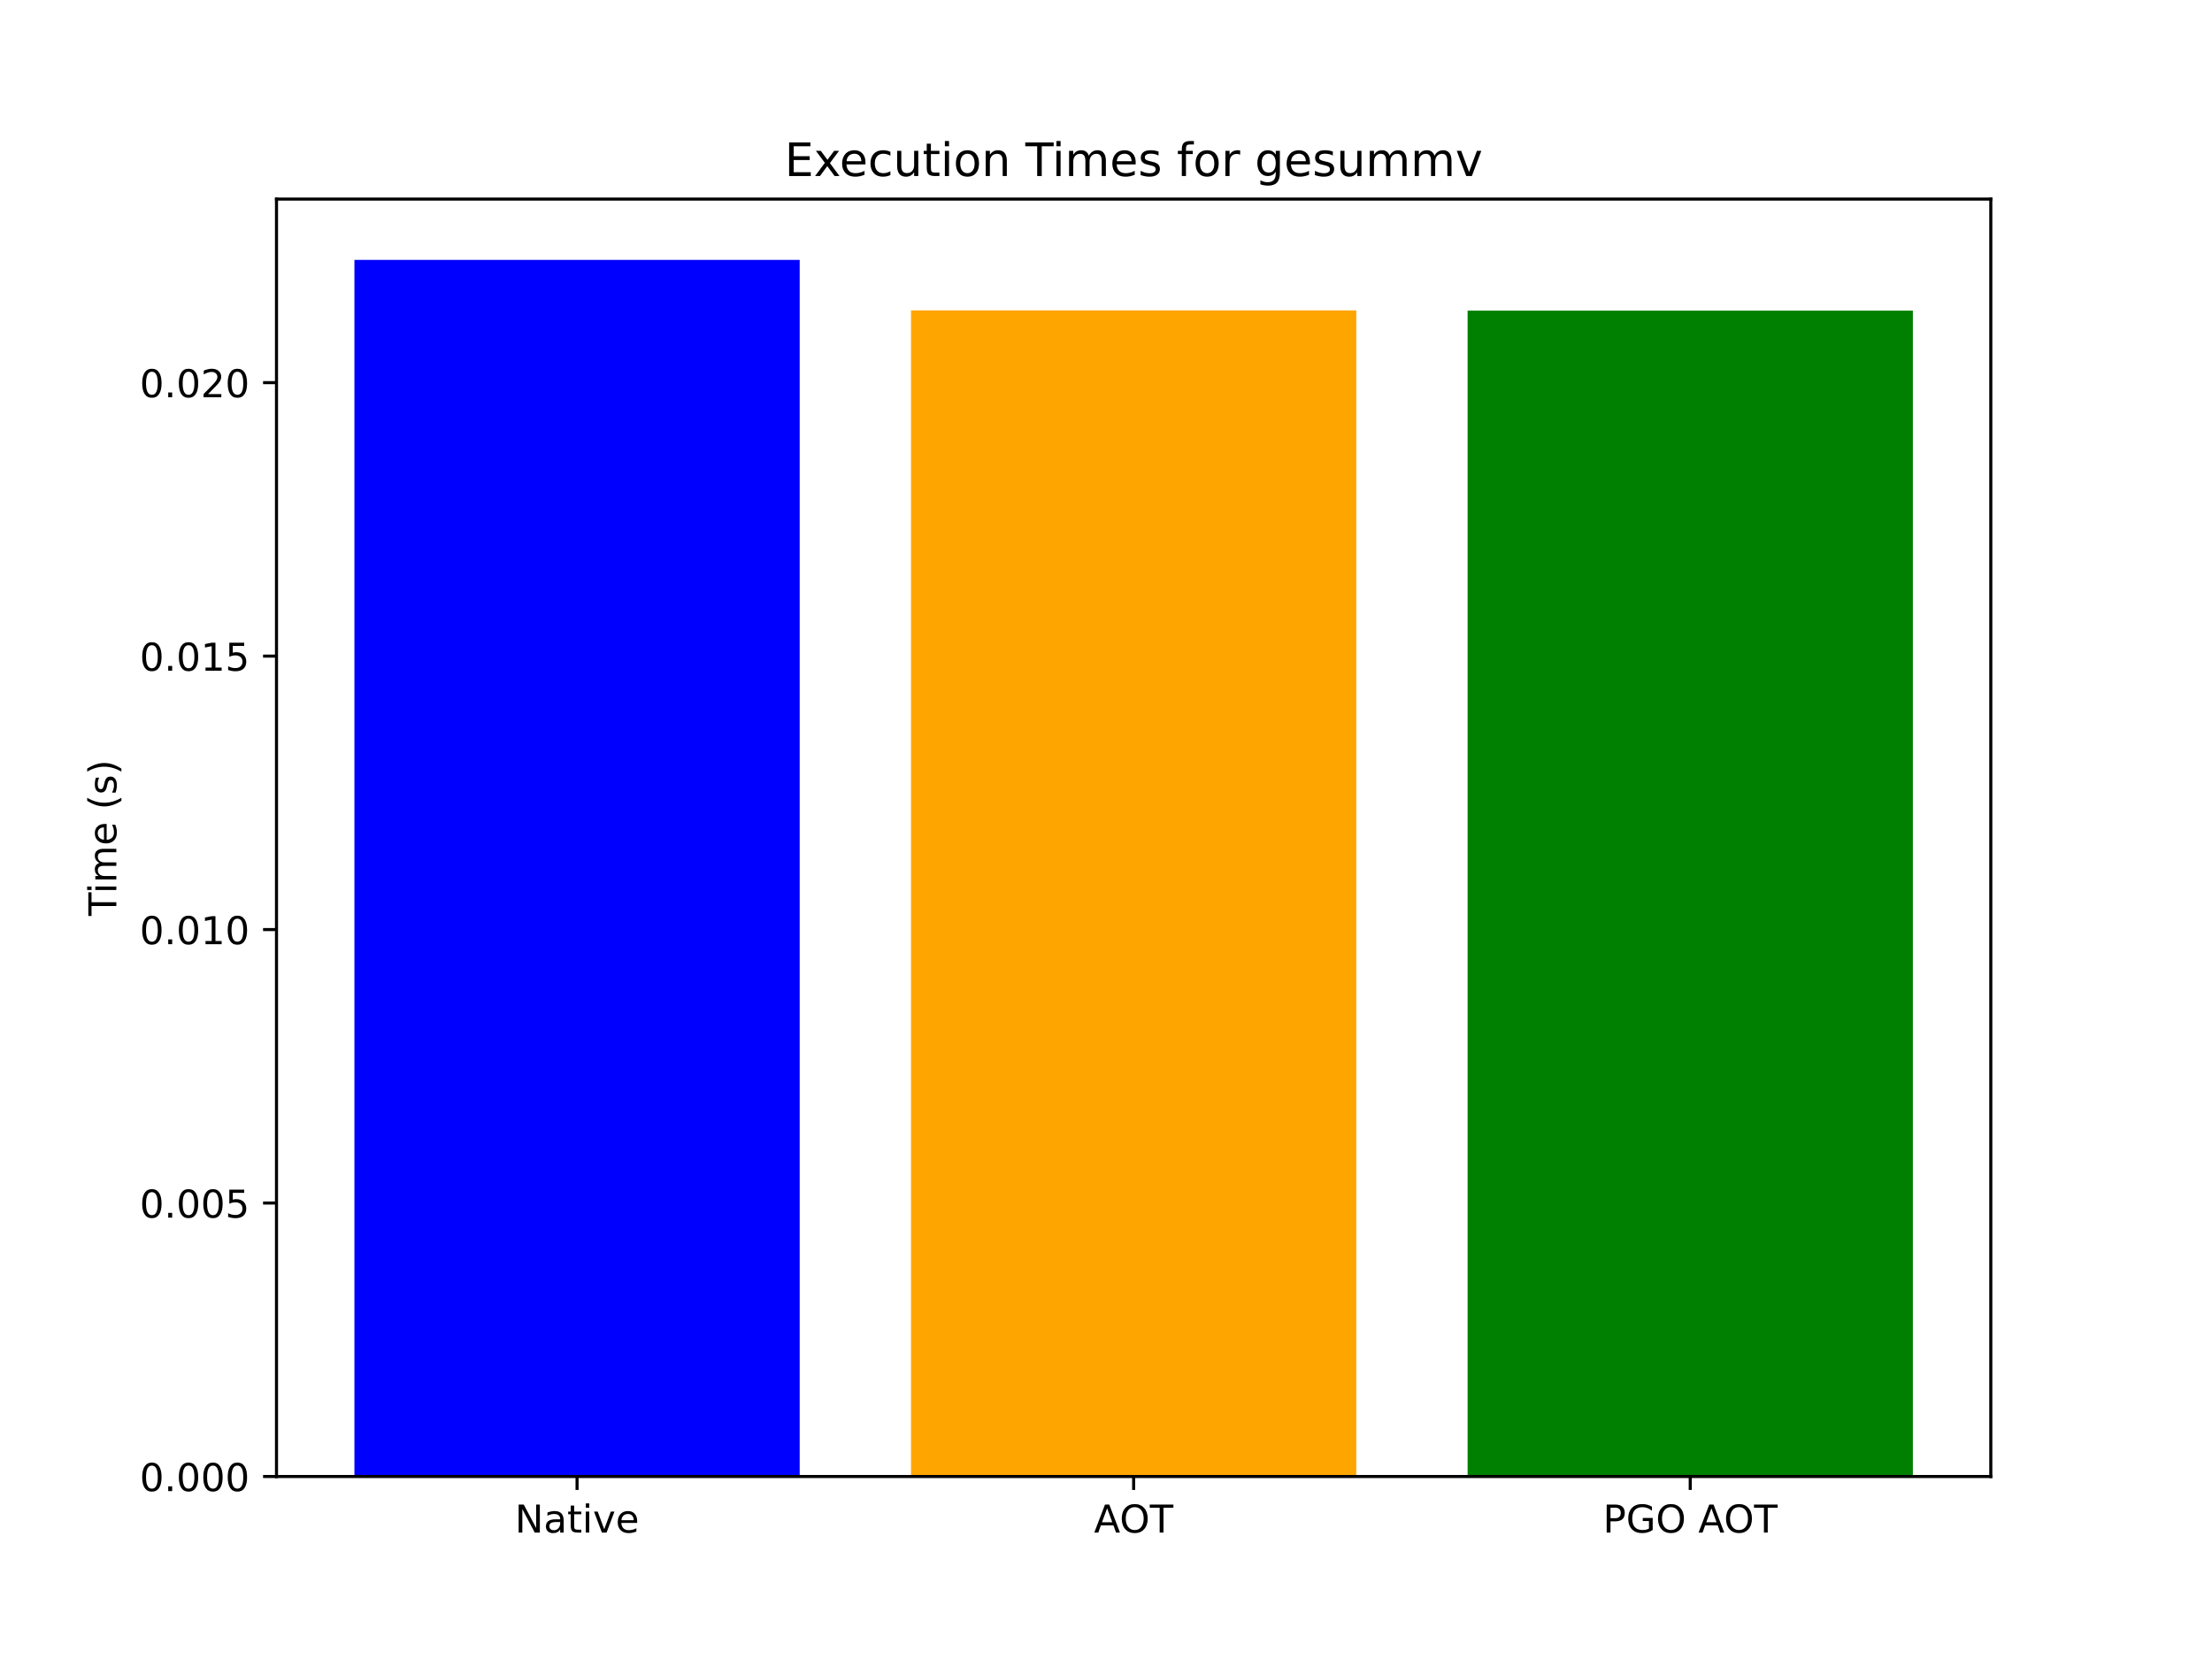
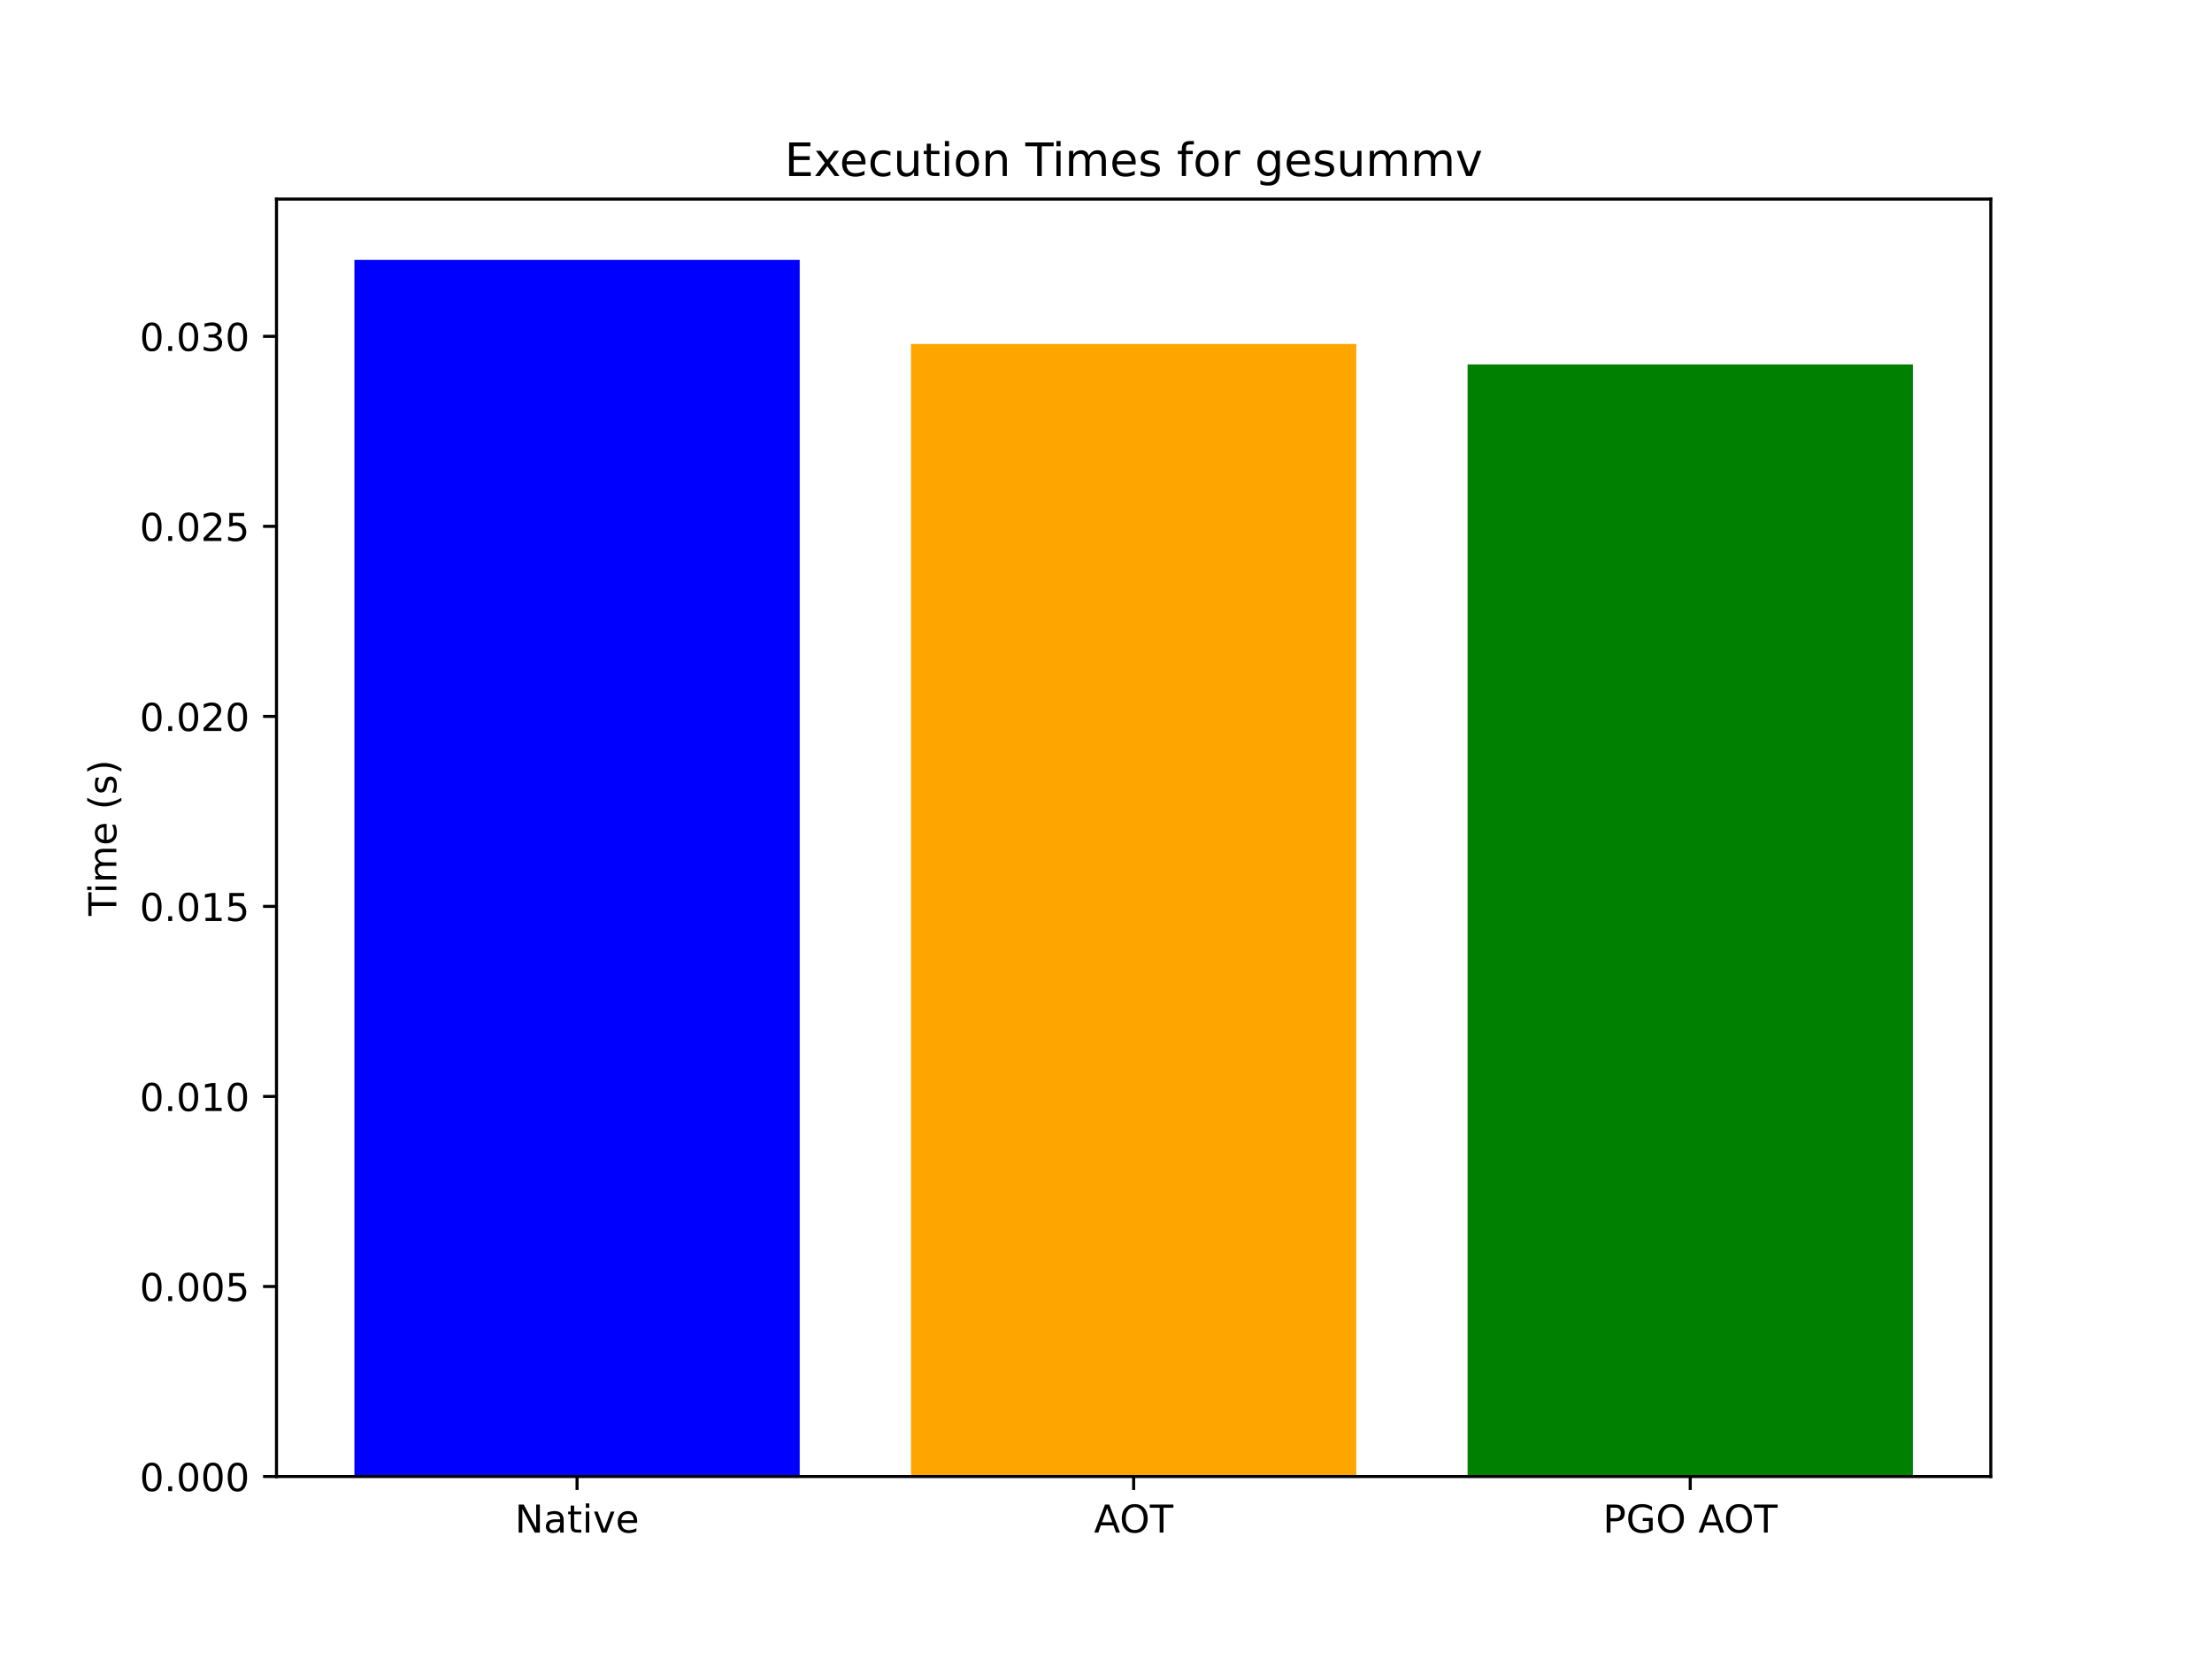
<svg xmlns="http://www.w3.org/2000/svg" xmlns:xlink="http://www.w3.org/1999/xlink" width="576pt" height="432pt" viewBox="0 0 576 432" version="1.1">
  <defs>
    <style type="text/css">*{stroke-linejoin: round; stroke-linecap: butt}</style>
  </defs>
  <g id="figure_1">
    <g id="patch_1">
      <path d="M 0 432  L 576 432  L 576 0  L 0 0  z " style="fill: #ffffff" />
    </g>
    <g id="axes_1">
      <g id="patch_2">
        <path d="M 72 384.48  L 518.4 384.48  L 518.4 51.84  L 72 51.84  z " style="fill: #ffffff" />
      </g>
      <g id="patch_3">
-         <path d="M 92.291 384.48  L 208.239 384.48  L 208.239 67.68  L 92.291 67.68  z " clip-path="url(#p4766d82085)" style="fill: #0000ff" />
+         <path d="M 92.291 384.48  L 208.239 384.48  L 208.239 67.68  L 92.291 67.68  z " clip-path="url(#p2d29496dae)" style="fill: #0000ff" />
      </g>
      <g id="patch_4">
-         <path d="M 237.226 384.48  L 353.174 384.48  L 353.174 80.817  L 237.226 80.817  z " clip-path="url(#p4766d82085)" style="fill: #ffa500" />
+         <path d="M 237.226 384.48  L 353.174 384.48  L 353.174 89.567  L 237.226 89.567  z " clip-path="url(#p2d29496dae)" style="fill: #ffa500" />
      </g>
      <g id="patch_5">
-         <path d="M 382.161 384.48  L 498.109 384.48  L 498.109 80.881  L 382.161 80.881  z " clip-path="url(#p4766d82085)" style="fill: #008000" />
+         <path d="M 382.161 384.48  L 498.109 384.48  L 498.109 94.888  L 382.161 94.888  z " clip-path="url(#p2d29496dae)" style="fill: #008000" />
      </g>
      <g id="matplotlib.axis_1">
        <g id="xtick_1">
          <g id="line2d_1">
            <defs>
-               <path id="md8dd8cf549" d="M 0 0  L 0 3.5  " style="stroke: #000000; stroke-width: 0.8" />
+               <path id="md3333ffe0c" d="M 0 0  L 0 3.5  " style="stroke: #000000; stroke-width: 0.8" />
            </defs>
            <g>
-               <use xlink:href="#md8dd8cf549" x="150.265" y="384.48" style="stroke: #000000; stroke-width: 0.8" />
+               <use xlink:href="#md3333ffe0c" x="150.265" y="384.48" style="stroke: #000000; stroke-width: 0.8" />
            </g>
          </g>
          <g id="text_1">
            <g transform="translate(134.0751 399.0784) scale(0.1 -0.1)">
              <defs>
                <path id="DejaVuSans-4e" d="M 628 4666  L 1478 4666  L 3547 763  L 3547 4666  L 4159 4666  L 4159 0  L 3309 0  L 1241 3903  L 1241 0  L 628 0  L 628 4666  z " transform="scale(0.015625)" />
                <path id="DejaVuSans-61" d="M 2194 1759  Q 1497 1759 1228 1600  Q 959 1441 959 1056  Q 959 750 1161 570  Q 1363 391 1709 391  Q 2188 391 2477 730  Q 2766 1069 2766 1631  L 2766 1759  L 2194 1759  z M 3341 1997  L 3341 0  L 2766 0  L 2766 531  Q 2569 213 2275 61  Q 1981 -91 1556 -91  Q 1019 -91 701 211  Q 384 513 384 1019  Q 384 1609 779 1909  Q 1175 2209 1959 2209  L 2766 2209  L 2766 2266  Q 2766 2663 2505 2880  Q 2244 3097 1772 3097  Q 1472 3097 1187 3025  Q 903 2953 641 2809  L 641 3341  Q 956 3463 1253 3523  Q 1550 3584 1831 3584  Q 2591 3584 2966 3190  Q 3341 2797 3341 1997  z " transform="scale(0.015625)" />
                <path id="DejaVuSans-74" d="M 1172 4494  L 1172 3500  L 2356 3500  L 2356 3053  L 1172 3053  L 1172 1153  Q 1172 725 1289 603  Q 1406 481 1766 481  L 2356 481  L 2356 0  L 1766 0  Q 1100 0 847 248  Q 594 497 594 1153  L 594 3053  L 172 3053  L 172 3500  L 594 3500  L 594 4494  L 1172 4494  z " transform="scale(0.015625)" />
                <path id="DejaVuSans-69" d="M 603 3500  L 1178 3500  L 1178 0  L 603 0  L 603 3500  z M 603 4863  L 1178 4863  L 1178 4134  L 603 4134  L 603 4863  z " transform="scale(0.015625)" />
                <path id="DejaVuSans-76" d="M 191 3500  L 800 3500  L 1894 563  L 2988 3500  L 3597 3500  L 2284 0  L 1503 0  L 191 3500  z " transform="scale(0.015625)" />
                <path id="DejaVuSans-65" d="M 3597 1894  L 3597 1613  L 953 1613  Q 991 1019 1311 708  Q 1631 397 2203 397  Q 2534 397 2845 478  Q 3156 559 3463 722  L 3463 178  Q 3153 47 2828 -22  Q 2503 -91 2169 -91  Q 1331 -91 842 396  Q 353 884 353 1716  Q 353 2575 817 3079  Q 1281 3584 2069 3584  Q 2775 3584 3186 3129  Q 3597 2675 3597 1894  z M 3022 2063  Q 3016 2534 2758 2815  Q 2500 3097 2075 3097  Q 1594 3097 1305 2825  Q 1016 2553 972 2059  L 3022 2063  z " transform="scale(0.015625)" />
              </defs>
              <use xlink:href="#DejaVuSans-4e" />
              <use xlink:href="#DejaVuSans-61" transform="translate(74.80469 0)" />
              <use xlink:href="#DejaVuSans-74" transform="translate(136.084 0)" />
              <use xlink:href="#DejaVuSans-69" transform="translate(175.293 0)" />
              <use xlink:href="#DejaVuSans-76" transform="translate(203.0762 0)" />
              <use xlink:href="#DejaVuSans-65" transform="translate(262.2559 0)" />
            </g>
          </g>
        </g>
        <g id="xtick_2">
          <g id="line2d_2">
            <g>
-               <use xlink:href="#md8dd8cf549" x="295.2" y="384.48" style="stroke: #000000; stroke-width: 0.8" />
+               <use xlink:href="#md3333ffe0c" x="295.2" y="384.48" style="stroke: #000000; stroke-width: 0.8" />
            </g>
          </g>
          <g id="text_2">
            <g transform="translate(284.8773 399.0784) scale(0.1 -0.1)">
              <defs>
                <path id="DejaVuSans-41" d="M 2188 4044  L 1331 1722  L 3047 1722  L 2188 4044  z M 1831 4666  L 2547 4666  L 4325 0  L 3669 0  L 3244 1197  L 1141 1197  L 716 0  L 50 0  L 1831 4666  z " transform="scale(0.015625)" />
                <path id="DejaVuSans-4f" d="M 2522 4238  Q 1834 4238 1429 3725  Q 1025 3213 1025 2328  Q 1025 1447 1429 934  Q 1834 422 2522 422  Q 3209 422 3611 934  Q 4013 1447 4013 2328  Q 4013 3213 3611 3725  Q 3209 4238 2522 4238  z M 2522 4750  Q 3503 4750 4090 4092  Q 4678 3434 4678 2328  Q 4678 1225 4090 567  Q 3503 -91 2522 -91  Q 1538 -91 948 565  Q 359 1222 359 2328  Q 359 3434 948 4092  Q 1538 4750 2522 4750  z " transform="scale(0.015625)" />
                <path id="DejaVuSans-54" d="M -19 4666  L 3928 4666  L 3928 4134  L 2272 4134  L 2272 0  L 1638 0  L 1638 4134  L -19 4134  L -19 4666  z " transform="scale(0.015625)" />
              </defs>
              <use xlink:href="#DejaVuSans-41" />
              <use xlink:href="#DejaVuSans-4f" transform="translate(66.6582 0)" />
              <use xlink:href="#DejaVuSans-54" transform="translate(145.3691 0)" />
            </g>
          </g>
        </g>
        <g id="xtick_3">
          <g id="line2d_3">
            <g>
-               <use xlink:href="#md8dd8cf549" x="440.135" y="384.48" style="stroke: #000000; stroke-width: 0.8" />
+               <use xlink:href="#md3333ffe0c" x="440.135" y="384.48" style="stroke: #000000; stroke-width: 0.8" />
            </g>
          </g>
          <g id="text_3">
            <g transform="translate(417.3983 399.0784) scale(0.1 -0.1)">
              <defs>
                <path id="DejaVuSans-50" d="M 1259 4147  L 1259 2394  L 2053 2394  Q 2494 2394 2734 2622  Q 2975 2850 2975 3272  Q 2975 3691 2734 3919  Q 2494 4147 2053 4147  L 1259 4147  z M 628 4666  L 2053 4666  Q 2838 4666 3239 4311  Q 3641 3956 3641 3272  Q 3641 2581 3239 2228  Q 2838 1875 2053 1875  L 1259 1875  L 1259 0  L 628 0  L 628 4666  z " transform="scale(0.015625)" />
                <path id="DejaVuSans-47" d="M 3809 666  L 3809 1919  L 2778 1919  L 2778 2438  L 4434 2438  L 4434 434  Q 4069 175 3628 42  Q 3188 -91 2688 -91  Q 1594 -91 976 548  Q 359 1188 359 2328  Q 359 3472 976 4111  Q 1594 4750 2688 4750  Q 3144 4750 3555 4637  Q 3966 4525 4313 4306  L 4313 3634  Q 3963 3931 3569 4081  Q 3175 4231 2741 4231  Q 1884 4231 1454 3753  Q 1025 3275 1025 2328  Q 1025 1384 1454 906  Q 1884 428 2741 428  Q 3075 428 3337 486  Q 3600 544 3809 666  z " transform="scale(0.015625)" />
                <path id="DejaVuSans-20" transform="scale(0.015625)" />
              </defs>
              <use xlink:href="#DejaVuSans-50" />
              <use xlink:href="#DejaVuSans-47" transform="translate(60.30273 0)" />
              <use xlink:href="#DejaVuSans-4f" transform="translate(137.793 0)" />
              <use xlink:href="#DejaVuSans-20" transform="translate(216.5039 0)" />
              <use xlink:href="#DejaVuSans-41" transform="translate(248.291 0)" />
              <use xlink:href="#DejaVuSans-4f" transform="translate(314.9492 0)" />
              <use xlink:href="#DejaVuSans-54" transform="translate(393.6602 0)" />
            </g>
          </g>
        </g>
      </g>
      <g id="matplotlib.axis_2">
        <g id="ytick_1">
          <g id="line2d_4">
            <defs>
-               <path id="m7dc81c2545" d="M 0 0  L -3.5 0  " style="stroke: #000000; stroke-width: 0.8" />
+               <path id="m40bc6268b2" d="M 0 0  L -3.5 0  " style="stroke: #000000; stroke-width: 0.8" />
            </defs>
            <g>
-               <use xlink:href="#m7dc81c2545" x="72" y="384.48" style="stroke: #000000; stroke-width: 0.8" />
+               <use xlink:href="#m40bc6268b2" x="72" y="384.48" style="stroke: #000000; stroke-width: 0.8" />
            </g>
          </g>
          <g id="text_4">
            <g transform="translate(36.37188 388.2792) scale(0.1 -0.1)">
              <defs>
                <path id="DejaVuSans-30" d="M 2034 4250  Q 1547 4250 1301 3770  Q 1056 3291 1056 2328  Q 1056 1369 1301 889  Q 1547 409 2034 409  Q 2525 409 2770 889  Q 3016 1369 3016 2328  Q 3016 3291 2770 3770  Q 2525 4250 2034 4250  z M 2034 4750  Q 2819 4750 3233 4129  Q 3647 3509 3647 2328  Q 3647 1150 3233 529  Q 2819 -91 2034 -91  Q 1250 -91 836 529  Q 422 1150 422 2328  Q 422 3509 836 4129  Q 1250 4750 2034 4750  z " transform="scale(0.015625)" />
                <path id="DejaVuSans-2e" d="M 684 794  L 1344 794  L 1344 0  L 684 0  L 684 794  z " transform="scale(0.015625)" />
              </defs>
              <use xlink:href="#DejaVuSans-30" />
              <use xlink:href="#DejaVuSans-2e" transform="translate(63.62305 0)" />
              <use xlink:href="#DejaVuSans-30" transform="translate(95.41016 0)" />
              <use xlink:href="#DejaVuSans-30" transform="translate(159.0332 0)" />
              <use xlink:href="#DejaVuSans-30" transform="translate(222.6562 0)" />
            </g>
          </g>
        </g>
        <g id="ytick_2">
          <g id="line2d_5">
            <g>
-               <use xlink:href="#m7dc81c2545" x="72" y="313.271" style="stroke: #000000; stroke-width: 0.8" />
+               <use xlink:href="#m40bc6268b2" x="72" y="334.996" style="stroke: #000000; stroke-width: 0.8" />
            </g>
          </g>
          <g id="text_5">
-             <g transform="translate(36.37188 317.0699) scale(0.1 -0.1)">
+             <g transform="translate(36.37188 338.7952) scale(0.1 -0.1)">
              <defs>
                <path id="DejaVuSans-35" d="M 691 4666  L 3169 4666  L 3169 4134  L 1269 4134  L 1269 2991  Q 1406 3038 1543 3061  Q 1681 3084 1819 3084  Q 2600 3084 3056 2656  Q 3513 2228 3513 1497  Q 3513 744 3044 326  Q 2575 -91 1722 -91  Q 1428 -91 1123 -41  Q 819 9 494 109  L 494 744  Q 775 591 1075 516  Q 1375 441 1709 441  Q 2250 441 2565 725  Q 2881 1009 2881 1497  Q 2881 1984 2565 2268  Q 2250 2553 1709 2553  Q 1456 2553 1204 2497  Q 953 2441 691 2322  L 691 4666  z " transform="scale(0.015625)" />
              </defs>
              <use xlink:href="#DejaVuSans-30" />
              <use xlink:href="#DejaVuSans-2e" transform="translate(63.62305 0)" />
              <use xlink:href="#DejaVuSans-30" transform="translate(95.41016 0)" />
              <use xlink:href="#DejaVuSans-30" transform="translate(159.0332 0)" />
              <use xlink:href="#DejaVuSans-35" transform="translate(222.6562 0)" />
            </g>
          </g>
        </g>
        <g id="ytick_3">
          <g id="line2d_6">
            <g>
-               <use xlink:href="#m7dc81c2545" x="72" y="242.061" style="stroke: #000000; stroke-width: 0.8" />
+               <use xlink:href="#m40bc6268b2" x="72" y="285.512" style="stroke: #000000; stroke-width: 0.8" />
            </g>
          </g>
          <g id="text_6">
-             <g transform="translate(36.37188 245.8607) scale(0.1 -0.1)">
+             <g transform="translate(36.37188 289.3111) scale(0.1 -0.1)">
              <defs>
                <path id="DejaVuSans-31" d="M 794 531  L 1825 531  L 1825 4091  L 703 3866  L 703 4441  L 1819 4666  L 2450 4666  L 2450 531  L 3481 531  L 3481 0  L 794 0  L 794 531  z " transform="scale(0.015625)" />
              </defs>
              <use xlink:href="#DejaVuSans-30" />
              <use xlink:href="#DejaVuSans-2e" transform="translate(63.62305 0)" />
              <use xlink:href="#DejaVuSans-30" transform="translate(95.41016 0)" />
              <use xlink:href="#DejaVuSans-31" transform="translate(159.0332 0)" />
              <use xlink:href="#DejaVuSans-30" transform="translate(222.6562 0)" />
            </g>
          </g>
        </g>
        <g id="ytick_4">
          <g id="line2d_7">
            <g>
-               <use xlink:href="#m7dc81c2545" x="72" y="170.852" style="stroke: #000000; stroke-width: 0.8" />
+               <use xlink:href="#m40bc6268b2" x="72" y="236.028" style="stroke: #000000; stroke-width: 0.8" />
            </g>
          </g>
          <g id="text_7">
-             <g transform="translate(36.37188 174.6514) scale(0.1 -0.1)">
+             <g transform="translate(36.37188 239.8271) scale(0.1 -0.1)">
              <use xlink:href="#DejaVuSans-30" />
              <use xlink:href="#DejaVuSans-2e" transform="translate(63.62305 0)" />
              <use xlink:href="#DejaVuSans-30" transform="translate(95.41016 0)" />
              <use xlink:href="#DejaVuSans-31" transform="translate(159.0332 0)" />
              <use xlink:href="#DejaVuSans-35" transform="translate(222.6562 0)" />
            </g>
          </g>
        </g>
        <g id="ytick_5">
          <g id="line2d_8">
            <g>
-               <use xlink:href="#m7dc81c2545" x="72" y="99.643" style="stroke: #000000; stroke-width: 0.8" />
+               <use xlink:href="#m40bc6268b2" x="72" y="186.544" style="stroke: #000000; stroke-width: 0.8" />
            </g>
          </g>
          <g id="text_8">
-             <g transform="translate(36.37188 103.4421) scale(0.1 -0.1)">
+             <g transform="translate(36.37188 190.343) scale(0.1 -0.1)">
              <defs>
                <path id="DejaVuSans-32" d="M 1228 531  L 3431 531  L 3431 0  L 469 0  L 469 531  Q 828 903 1448 1529  Q 2069 2156 2228 2338  Q 2531 2678 2651 2914  Q 2772 3150 2772 3378  Q 2772 3750 2511 3984  Q 2250 4219 1831 4219  Q 1534 4219 1204 4116  Q 875 4013 500 3803  L 500 4441  Q 881 4594 1212 4672  Q 1544 4750 1819 4750  Q 2544 4750 2975 4387  Q 3406 4025 3406 3419  Q 3406 3131 3298 2873  Q 3191 2616 2906 2266  Q 2828 2175 2409 1742  Q 1991 1309 1228 531  z " transform="scale(0.015625)" />
              </defs>
              <use xlink:href="#DejaVuSans-30" />
              <use xlink:href="#DejaVuSans-2e" transform="translate(63.62305 0)" />
              <use xlink:href="#DejaVuSans-30" transform="translate(95.41016 0)" />
              <use xlink:href="#DejaVuSans-32" transform="translate(159.0332 0)" />
              <use xlink:href="#DejaVuSans-30" transform="translate(222.6562 0)" />
            </g>
          </g>
        </g>
-         <g id="text_9">
+         <g id="ytick_6">
+           <g id="line2d_9">
+             <g>
+               <use xlink:href="#m40bc6268b2" x="72" y="137.06" style="stroke: #000000; stroke-width: 0.8" />
+             </g>
+           </g>
+           <g id="text_9">
+             <g transform="translate(36.37188 140.859) scale(0.1 -0.1)">
+               <use xlink:href="#DejaVuSans-30" />
+               <use xlink:href="#DejaVuSans-2e" transform="translate(63.62305 0)" />
+               <use xlink:href="#DejaVuSans-30" transform="translate(95.41016 0)" />
+               <use xlink:href="#DejaVuSans-32" transform="translate(159.0332 0)" />
+               <use xlink:href="#DejaVuSans-35" transform="translate(222.6562 0)" />
+             </g>
+           </g>
+         </g>
+         <g id="ytick_7">
+           <g id="line2d_10">
+             <g>
+               <use xlink:href="#m40bc6268b2" x="72" y="87.576" style="stroke: #000000; stroke-width: 0.8" />
+             </g>
+           </g>
+           <g id="text_10">
+             <g transform="translate(36.37188 91.37494) scale(0.1 -0.1)">
+               <defs>
+                 <path id="DejaVuSans-33" d="M 2597 2516  Q 3050 2419 3304 2112  Q 3559 1806 3559 1356  Q 3559 666 3084 287  Q 2609 -91 1734 -91  Q 1441 -91 1130 -33  Q 819 25 488 141  L 488 750  Q 750 597 1062 519  Q 1375 441 1716 441  Q 2309 441 2620 675  Q 2931 909 2931 1356  Q 2931 1769 2642 2001  Q 2353 2234 1838 2234  L 1294 2234  L 1294 2753  L 1863 2753  Q 2328 2753 2575 2939  Q 2822 3125 2822 3475  Q 2822 3834 2567 4026  Q 2313 4219 1838 4219  Q 1578 4219 1281 4162  Q 984 4106 628 3988  L 628 4550  Q 988 4650 1302 4700  Q 1616 4750 1894 4750  Q 2613 4750 3031 4423  Q 3450 4097 3450 3541  Q 3450 3153 3228 2886  Q 3006 2619 2597 2516  z " transform="scale(0.015625)" />
+               </defs>
+               <use xlink:href="#DejaVuSans-30" />
+               <use xlink:href="#DejaVuSans-2e" transform="translate(63.62305 0)" />
+               <use xlink:href="#DejaVuSans-30" transform="translate(95.41016 0)" />
+               <use xlink:href="#DejaVuSans-33" transform="translate(159.0332 0)" />
+               <use xlink:href="#DejaVuSans-30" transform="translate(222.6562 0)" />
+             </g>
+           </g>
+         </g>
+         <g id="text_11">
          <g transform="translate(30.29219 238.4889) rotate(-90) scale(0.1 -0.1)">
            <defs>
              <path id="DejaVuSans-6d" d="M 3328 2828  Q 3544 3216 3844 3400  Q 4144 3584 4550 3584  Q 5097 3584 5394 3201  Q 5691 2819 5691 2113  L 5691 0  L 5113 0  L 5113 2094  Q 5113 2597 4934 2840  Q 4756 3084 4391 3084  Q 3944 3084 3684 2787  Q 3425 2491 3425 1978  L 3425 0  L 2847 0  L 2847 2094  Q 2847 2600 2669 2842  Q 2491 3084 2119 3084  Q 1678 3084 1418 2786  Q 1159 2488 1159 1978  L 1159 0  L 581 0  L 581 3500  L 1159 3500  L 1159 2956  Q 1356 3278 1631 3431  Q 1906 3584 2284 3584  Q 2666 3584 2933 3390  Q 3200 3197 3328 2828  z " transform="scale(0.015625)" />
              <path id="DejaVuSans-28" d="M 1984 4856  Q 1566 4138 1362 3434  Q 1159 2731 1159 2009  Q 1159 1288 1364 580  Q 1569 -128 1984 -844  L 1484 -844  Q 1016 -109 783 600  Q 550 1309 550 2009  Q 550 2706 781 3412  Q 1013 4119 1484 4856  L 1984 4856  z " transform="scale(0.015625)" />
              <path id="DejaVuSans-73" d="M 2834 3397  L 2834 2853  Q 2591 2978 2328 3040  Q 2066 3103 1784 3103  Q 1356 3103 1142 2972  Q 928 2841 928 2578  Q 928 2378 1081 2264  Q 1234 2150 1697 2047  L 1894 2003  Q 2506 1872 2764 1633  Q 3022 1394 3022 966  Q 3022 478 2636 193  Q 2250 -91 1575 -91  Q 1294 -91 989 -36  Q 684 19 347 128  L 347 722  Q 666 556 975 473  Q 1284 391 1588 391  Q 1994 391 2212 530  Q 2431 669 2431 922  Q 2431 1156 2273 1281  Q 2116 1406 1581 1522  L 1381 1569  Q 847 1681 609 1914  Q 372 2147 372 2553  Q 372 3047 722 3315  Q 1072 3584 1716 3584  Q 2034 3584 2315 3537  Q 2597 3491 2834 3397  z " transform="scale(0.015625)" />
              <path id="DejaVuSans-29" d="M 513 4856  L 1013 4856  Q 1481 4119 1714 3412  Q 1947 2706 1947 2009  Q 1947 1309 1714 600  Q 1481 -109 1013 -844  L 513 -844  Q 928 -128 1133 580  Q 1338 1288 1338 2009  Q 1338 2731 1133 3434  Q 928 4138 513 4856  z " transform="scale(0.015625)" />
            </defs>
            <use xlink:href="#DejaVuSans-54" />
            <use xlink:href="#DejaVuSans-69" transform="translate(57.95898 0)" />
            <use xlink:href="#DejaVuSans-6d" transform="translate(85.74219 0)" />
            <use xlink:href="#DejaVuSans-65" transform="translate(183.1543 0)" />
            <use xlink:href="#DejaVuSans-20" transform="translate(244.6777 0)" />
            <use xlink:href="#DejaVuSans-28" transform="translate(276.4648 0)" />
            <use xlink:href="#DejaVuSans-73" transform="translate(315.4785 0)" />
            <use xlink:href="#DejaVuSans-29" transform="translate(367.5781 0)" />
          </g>
        </g>
      </g>
      <g id="patch_6">
        <path d="M 72 384.48  L 72 51.84  " style="fill: none; stroke: #000000; stroke-width: 0.8; stroke-linejoin: miter; stroke-linecap: square" />
      </g>
      <g id="patch_7">
        <path d="M 518.4 384.48  L 518.4 51.84  " style="fill: none; stroke: #000000; stroke-width: 0.8; stroke-linejoin: miter; stroke-linecap: square" />
      </g>
      <g id="patch_8">
        <path d="M 72 384.48  L 518.4 384.48  " style="fill: none; stroke: #000000; stroke-width: 0.8; stroke-linejoin: miter; stroke-linecap: square" />
      </g>
      <g id="patch_9">
        <path d="M 72 51.84  L 518.4 51.84  " style="fill: none; stroke: #000000; stroke-width: 0.8; stroke-linejoin: miter; stroke-linecap: square" />
      </g>
-       <g id="text_10">
+       <g id="text_12">
        <g transform="translate(204.3131 45.84) scale(0.12 -0.12)">
          <defs>
            <path id="DejaVuSans-45" d="M 628 4666  L 3578 4666  L 3578 4134  L 1259 4134  L 1259 2753  L 3481 2753  L 3481 2222  L 1259 2222  L 1259 531  L 3634 531  L 3634 0  L 628 0  L 628 4666  z " transform="scale(0.015625)" />
            <path id="DejaVuSans-78" d="M 3513 3500  L 2247 1797  L 3578 0  L 2900 0  L 1881 1375  L 863 0  L 184 0  L 1544 1831  L 300 3500  L 978 3500  L 1906 2253  L 2834 3500  L 3513 3500  z " transform="scale(0.015625)" />
            <path id="DejaVuSans-63" d="M 3122 3366  L 3122 2828  Q 2878 2963 2633 3030  Q 2388 3097 2138 3097  Q 1578 3097 1268 2742  Q 959 2388 959 1747  Q 959 1106 1268 751  Q 1578 397 2138 397  Q 2388 397 2633 464  Q 2878 531 3122 666  L 3122 134  Q 2881 22 2623 -34  Q 2366 -91 2075 -91  Q 1284 -91 818 406  Q 353 903 353 1747  Q 353 2603 823 3093  Q 1294 3584 2113 3584  Q 2378 3584 2631 3529  Q 2884 3475 3122 3366  z " transform="scale(0.015625)" />
            <path id="DejaVuSans-75" d="M 544 1381  L 544 3500  L 1119 3500  L 1119 1403  Q 1119 906 1312 657  Q 1506 409 1894 409  Q 2359 409 2629 706  Q 2900 1003 2900 1516  L 2900 3500  L 3475 3500  L 3475 0  L 2900 0  L 2900 538  Q 2691 219 2414 64  Q 2138 -91 1772 -91  Q 1169 -91 856 284  Q 544 659 544 1381  z M 1991 3584  L 1991 3584  z " transform="scale(0.015625)" />
            <path id="DejaVuSans-6f" d="M 1959 3097  Q 1497 3097 1228 2736  Q 959 2375 959 1747  Q 959 1119 1226 758  Q 1494 397 1959 397  Q 2419 397 2687 759  Q 2956 1122 2956 1747  Q 2956 2369 2687 2733  Q 2419 3097 1959 3097  z M 1959 3584  Q 2709 3584 3137 3096  Q 3566 2609 3566 1747  Q 3566 888 3137 398  Q 2709 -91 1959 -91  Q 1206 -91 779 398  Q 353 888 353 1747  Q 353 2609 779 3096  Q 1206 3584 1959 3584  z " transform="scale(0.015625)" />
            <path id="DejaVuSans-6e" d="M 3513 2113  L 3513 0  L 2938 0  L 2938 2094  Q 2938 2591 2744 2837  Q 2550 3084 2163 3084  Q 1697 3084 1428 2787  Q 1159 2491 1159 1978  L 1159 0  L 581 0  L 581 3500  L 1159 3500  L 1159 2956  Q 1366 3272 1645 3428  Q 1925 3584 2291 3584  Q 2894 3584 3203 3211  Q 3513 2838 3513 2113  z " transform="scale(0.015625)" />
            <path id="DejaVuSans-66" d="M 2375 4863  L 2375 4384  L 1825 4384  Q 1516 4384 1395 4259  Q 1275 4134 1275 3809  L 1275 3500  L 2222 3500  L 2222 3053  L 1275 3053  L 1275 0  L 697 0  L 697 3053  L 147 3053  L 147 3500  L 697 3500  L 697 3744  Q 697 4328 969 4595  Q 1241 4863 1831 4863  L 2375 4863  z " transform="scale(0.015625)" />
            <path id="DejaVuSans-72" d="M 2631 2963  Q 2534 3019 2420 3045  Q 2306 3072 2169 3072  Q 1681 3072 1420 2755  Q 1159 2438 1159 1844  L 1159 0  L 581 0  L 581 3500  L 1159 3500  L 1159 2956  Q 1341 3275 1631 3429  Q 1922 3584 2338 3584  Q 2397 3584 2469 3576  Q 2541 3569 2628 3553  L 2631 2963  z " transform="scale(0.015625)" />
            <path id="DejaVuSans-67" d="M 2906 1791  Q 2906 2416 2648 2759  Q 2391 3103 1925 3103  Q 1463 3103 1205 2759  Q 947 2416 947 1791  Q 947 1169 1205 825  Q 1463 481 1925 481  Q 2391 481 2648 825  Q 2906 1169 2906 1791  z M 3481 434  Q 3481 -459 3084 -895  Q 2688 -1331 1869 -1331  Q 1566 -1331 1297 -1286  Q 1028 -1241 775 -1147  L 775 -588  Q 1028 -725 1275 -790  Q 1522 -856 1778 -856  Q 2344 -856 2625 -561  Q 2906 -266 2906 331  L 2906 616  Q 2728 306 2450 153  Q 2172 0 1784 0  Q 1141 0 747 490  Q 353 981 353 1791  Q 353 2603 747 3093  Q 1141 3584 1784 3584  Q 2172 3584 2450 3431  Q 2728 3278 2906 2969  L 2906 3500  L 3481 3500  L 3481 434  z " transform="scale(0.015625)" />
          </defs>
          <use xlink:href="#DejaVuSans-45" />
          <use xlink:href="#DejaVuSans-78" transform="translate(63.18359 0)" />
          <use xlink:href="#DejaVuSans-65" transform="translate(119.2383 0)" />
          <use xlink:href="#DejaVuSans-63" transform="translate(180.7617 0)" />
          <use xlink:href="#DejaVuSans-75" transform="translate(235.7422 0)" />
          <use xlink:href="#DejaVuSans-74" transform="translate(299.1211 0)" />
          <use xlink:href="#DejaVuSans-69" transform="translate(338.3301 0)" />
          <use xlink:href="#DejaVuSans-6f" transform="translate(366.1133 0)" />
          <use xlink:href="#DejaVuSans-6e" transform="translate(427.2949 0)" />
          <use xlink:href="#DejaVuSans-20" transform="translate(490.6738 0)" />
          <use xlink:href="#DejaVuSans-54" transform="translate(522.4609 0)" />
          <use xlink:href="#DejaVuSans-69" transform="translate(580.4199 0)" />
          <use xlink:href="#DejaVuSans-6d" transform="translate(608.2031 0)" />
          <use xlink:href="#DejaVuSans-65" transform="translate(705.6152 0)" />
          <use xlink:href="#DejaVuSans-73" transform="translate(767.1387 0)" />
          <use xlink:href="#DejaVuSans-20" transform="translate(819.2383 0)" />
          <use xlink:href="#DejaVuSans-66" transform="translate(851.0254 0)" />
          <use xlink:href="#DejaVuSans-6f" transform="translate(886.2305 0)" />
          <use xlink:href="#DejaVuSans-72" transform="translate(947.4121 0)" />
          <use xlink:href="#DejaVuSans-20" transform="translate(988.5254 0)" />
          <use xlink:href="#DejaVuSans-67" transform="translate(1020.312 0)" />
          <use xlink:href="#DejaVuSans-65" transform="translate(1083.789 0)" />
          <use xlink:href="#DejaVuSans-73" transform="translate(1145.312 0)" />
          <use xlink:href="#DejaVuSans-75" transform="translate(1197.412 0)" />
          <use xlink:href="#DejaVuSans-6d" transform="translate(1260.791 0)" />
          <use xlink:href="#DejaVuSans-6d" transform="translate(1358.203 0)" />
          <use xlink:href="#DejaVuSans-76" transform="translate(1455.615 0)" />
        </g>
      </g>
    </g>
  </g>
  <defs>
-     <clipPath id="p4766d82085">
+     <clipPath id="p2d29496dae">
      <rect x="72" y="51.84" width="446.4" height="332.64" />
    </clipPath>
  </defs>
</svg>
